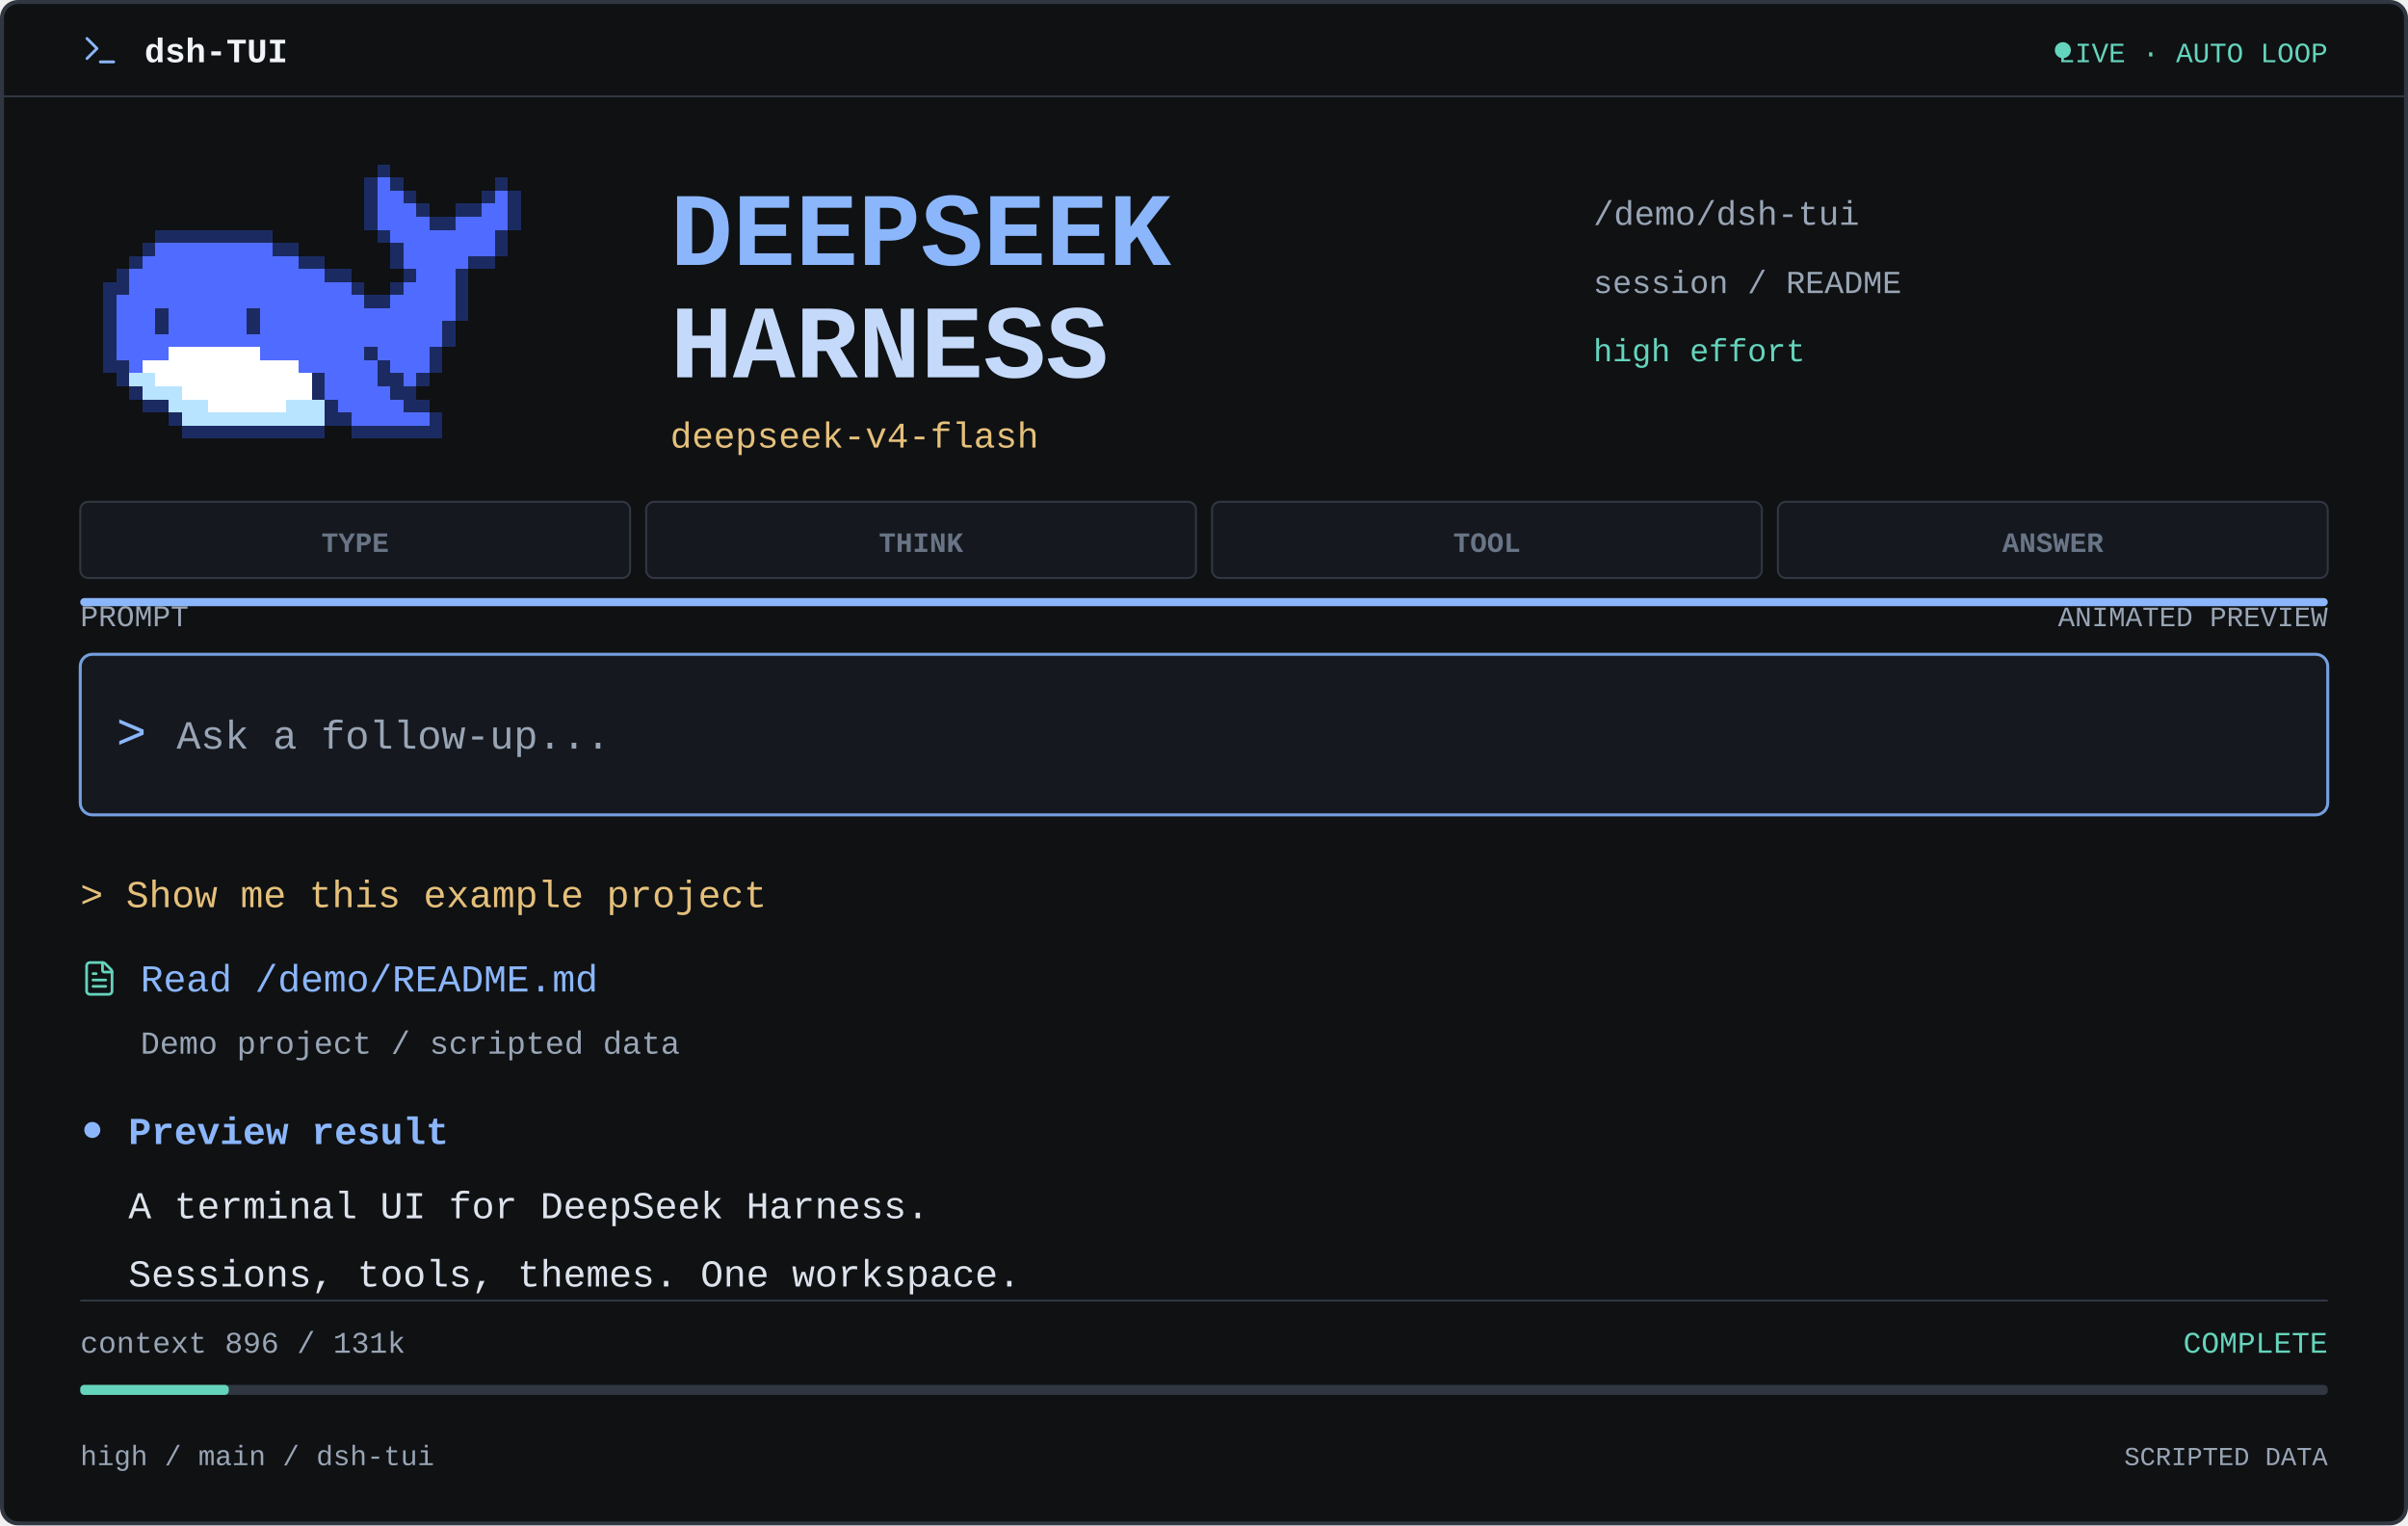
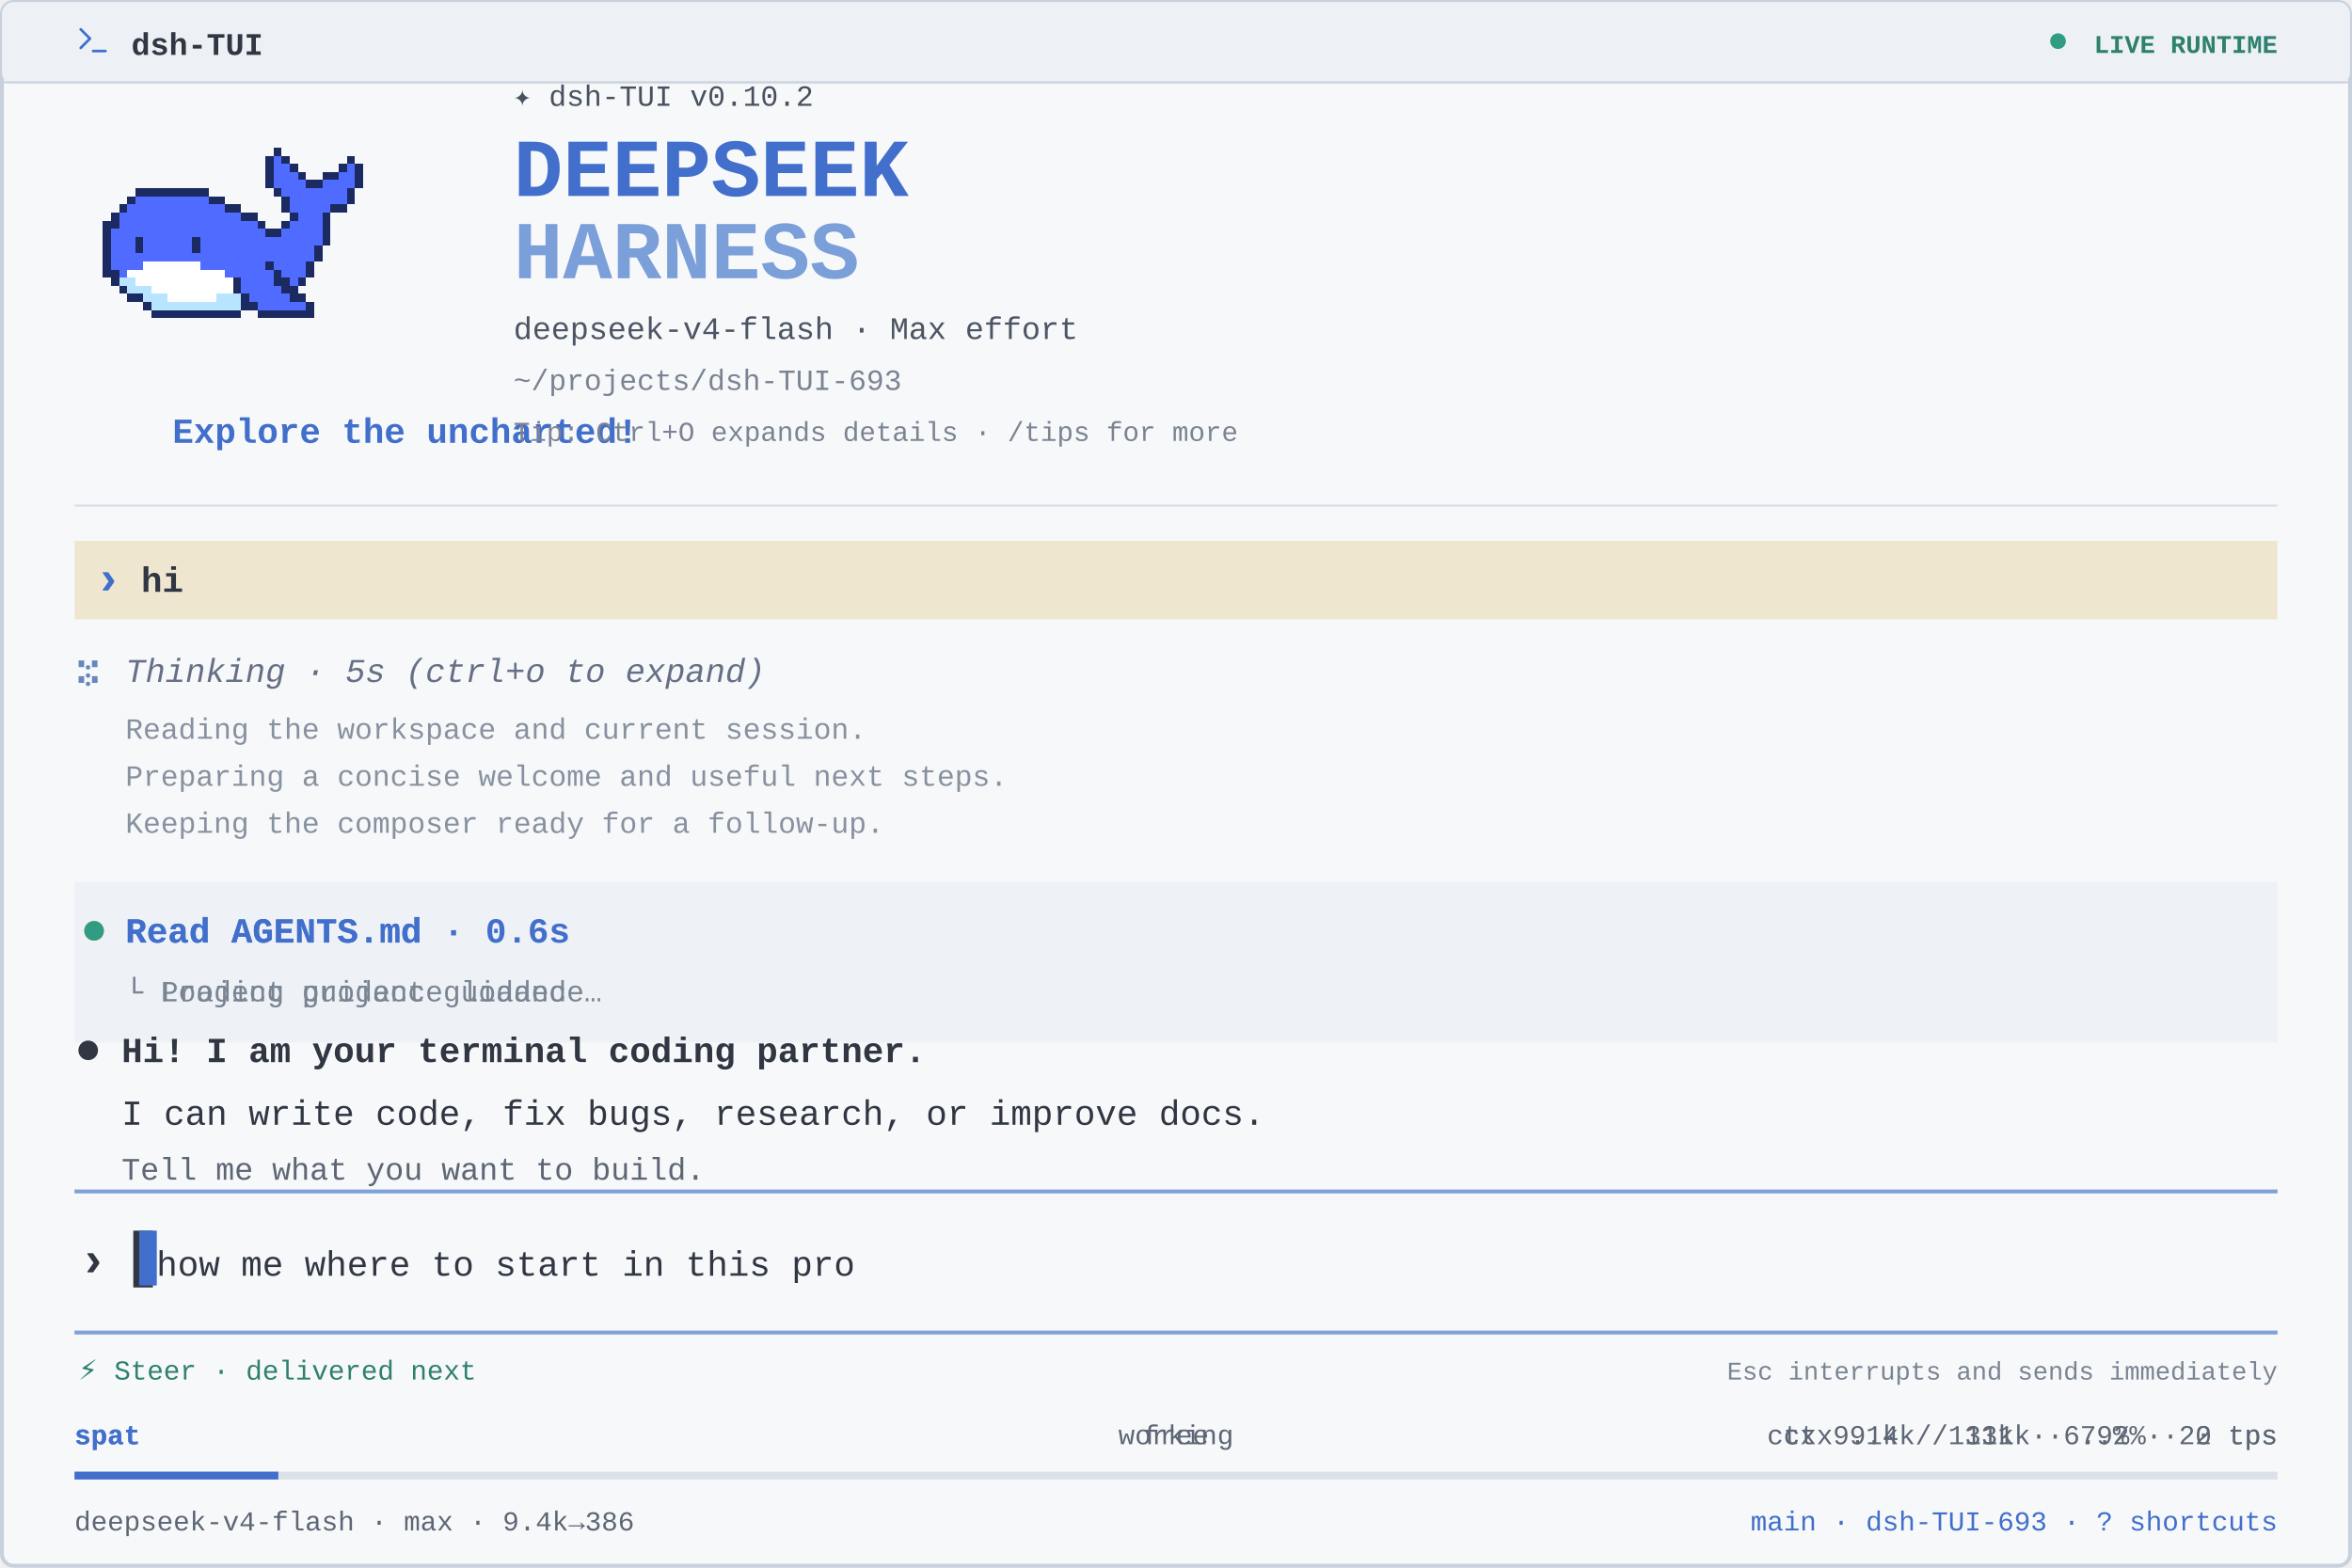
- <svg xmlns="http://www.w3.org/2000/svg" width="1200" height="760" viewBox="0 0 1200 760" role="img" aria-labelledby="title desc">
+ <svg xmlns="http://www.w3.org/2000/svg" width="1200" height="800" viewBox="0 0 1200 800" role="img" aria-labelledby="title desc">
  <style>
    text { font-family: "Cascadia Code","SFMono-Regular",Consolas,"Liberation Mono","Microsoft YaHei",monospace; letter-spacing: 0; }
    a:hover .tile { fill: #1b2028; }
    a:focus-visible .tile { stroke: #8bb6fb; stroke-width: 3; }
-     .draft { opacity: 0; animation: draft 14s linear infinite; }
-     .mask { transform-origin: 0 0; animation: typing 14s steps(28, end) infinite; }
-     .caret { animation: cursorMove 14s steps(28, end) infinite, blink 1s step-end infinite; }
-     .placeholder { opacity: 1; animation: placeholder 14s step-end infinite; }
-     .sent { opacity: 1; animation: sent 14s step-end infinite; }
-     .thinking { opacity: 0; animation: thinking 14s step-end infinite; }
-     .tool { opacity: 1; animation: tool 14s step-end infinite; }
-     .answer { opacity: 1; animation: answer 14s step-end infinite; }
-     .answer-mask { transform-origin: 0 0; animation: response 14s steps(26, end) infinite; }
-     .answer-line-two { opacity: 1; animation: second 14s step-end infinite; }
-     .complete { opacity: 1; animation: complete 14s step-end infinite; }
-     .meter { transform-origin: 0 0; animation: meter 14s linear infinite; }
-     .dot { animation: blink 1s step-end infinite; }
-     .phase-type,.phase-think,.phase-tooling,.phase-respond { opacity: 0; }
-     .phase-type { animation: phaseType 14s step-end infinite; }
-     .phase-think { animation: phaseThink 14s step-end infinite; }
-     .phase-tooling { animation: phaseTool 14s step-end infinite; }
-     .phase-respond { animation: phaseRespond 14s step-end infinite; }
-     .loop-meter { transform-origin: 0 0; animation: loopMeter 14s linear infinite; }
-     .live-dot { animation: livePulse 1.4s ease-in-out infinite; }
-     .whale-motion { animation: whaleMotion 14s ease-in-out infinite; }
-     @keyframes draft { 0%,24% { opacity:1; } 25%,100% { opacity:0; } }
-     @keyframes typing { 0%,4% { transform:scaleX(0); } 21%,100% { transform:scaleX(1); } }
-     @keyframes cursorMove { 0%,4% { transform:translateX(0); } 21%,100% { transform:translateX(327px); } }
-     @keyframes blink { 0%,49% { opacity:1; } 50%,100% { opacity:0; } }
-     @keyframes placeholder { 0%,24% { opacity:0; } 25%,100% { opacity:1; } }
-     @keyframes sent { 0%,24% { opacity:0; } 25%,100% { opacity:1; } }
-     @keyframes thinking { 0%,25% { opacity:0; } 26%,44% { opacity:1; } 45%,100% { opacity:0; } }
-     @keyframes tool { 0%,43% { opacity:0; } 44%,100% { opacity:1; } }
-     @keyframes answer { 0%,54% { opacity:0; } 55%,100% { opacity:1; } }
-     @keyframes response { 0%,54% { transform:scaleX(0); } 73%,100% { transform:scaleX(1); } }
-     @keyframes second { 0%,75% { opacity:0; } 76%,100% { opacity:1; } }
-     @keyframes complete { 0%,82% { opacity:0; } 83%,100% { opacity:1; } }
-     @keyframes meter { 0%,25% { transform:scaleX(.08); } 80%,100% { transform:scaleX(1); } }
-     @keyframes phaseType { 0%,24% { opacity:1; } 25%,100% { opacity:0; } }
-     @keyframes phaseThink { 0%,24% { opacity:0; } 25%,43% { opacity:1; } 44%,100% { opacity:0; } }
-     @keyframes phaseTool { 0%,43% { opacity:0; } 44%,54% { opacity:1; } 55%,100% { opacity:0; } }
-     @keyframes phaseRespond { 0%,54% { opacity:0; } 55%,100% { opacity:1; } }
-     @keyframes loopMeter { from { transform:scaleX(0); } to { transform:scaleX(1); } }
-     @keyframes livePulse { 0%,100% { opacity:.35; } 50% { opacity:1; } }
-     @keyframes whaleMotion { 0%,24% { transform:translateY(0); } 6%,18% { transform:translateY(-4px); } 25%,100% { transform:translateY(0); } }
+     .spinner-a { animation: spinnerA 1s steps(1,end) infinite; }
+     .spinner-b { animation: spinnerB 1s steps(1,end) infinite; }
+     .thinking-row { animation: thinkingRow 16s step-end infinite; }
+     .tool-row { animation: toolRow 16s step-end infinite; }
+     .tool-running { animation: toolRunning 16s step-end infinite; }
+     .tool-done { animation: toolDone 16s step-end infinite; }
+     .answer { animation: answer 16s step-end infinite; }
+     .answer-mask { transform-origin:0 0; animation: answerReveal 16s steps(31,end) infinite; }
+     .answer-two { animation: answerTwo 16s step-end infinite; }
+     .draft { animation: draft 16s step-end infinite; }
+     .draft-mask { transform-origin:0 0; animation: draftReveal 16s steps(44,end) infinite; }
+     .draft-caret { animation: draftCaret 16s steps(44,end) infinite, blink 1s step-end infinite; }
+     .empty-caret { animation: emptyCaret 16s step-end infinite, blink 1s step-end infinite; }
+     .pending { animation: pending 16s step-end infinite; }
+     .busy-status { animation: busyStatus 16s step-end infinite; }
+     .idle-status { animation: idleStatus 16s step-end infinite; }
+     .activity { transform-origin:0 0; animation: activity 16s linear infinite; }
+     .live-dot { animation: pulse 1.4s ease-in-out infinite; }
+     @keyframes spinnerA { 0%,49% { opacity:1 } 50%,100% { opacity:0 } }
+     @keyframes spinnerB { 0%,49% { opacity:0 } 50%,100% { opacity:1 } }
+     @keyframes blink { 0%,48% { opacity:1 } 49%,100% { opacity:0 } }
+     @keyframes pulse { 0%,100% { opacity:.35 } 50% { opacity:1 } }
+     @keyframes thinkingRow { 0%,33% { opacity:1 } 34%,100% { opacity:.38 } }
+     @keyframes toolRow { 0%,20% { opacity:0 } 22%,100% { opacity:1 } }
+     @keyframes toolRunning { 0%,20% { opacity:0 } 22%,46% { opacity:1 } 47%,100% { opacity:0 } }
+     @keyframes toolDone { 0%,46% { opacity:0 } 47%,100% { opacity:1 } }
+     @keyframes answer { 0%,48% { opacity:0 } 50%,100% { opacity:1 } }
+     @keyframes answerReveal { 0%,49% { transform:scaleX(0) } 74%,100% { transform:scaleX(1) } }
+     @keyframes answerTwo { 0%,73% { opacity:0 } 75%,100% { opacity:1 } }
+     @keyframes draft { 0%,70% { opacity:0 } 72%,100% { opacity:1 } }
+     @keyframes draftReveal { 0%,71% { transform:scaleX(0) } 91%,100% { transform:scaleX(1) } }
+     @keyframes draftCaret { 0%,71% { transform:translateX(0) } 91%,100% { transform:translateX(366px) } }
+     @keyframes emptyCaret { 0%,71% { opacity:1 } 72%,100% { opacity:0 } }
+     @keyframes pending { 0%,91% { opacity:0 } 92%,100% { opacity:1 } }
+     @keyframes busyStatus { 0%,91% { opacity:1 } 92%,100% { opacity:0 } }
+     @keyframes idleStatus { 0%,91% { opacity:0 } 92%,100% { opacity:1 } }
+     @keyframes activity { 0% { transform:scaleX(.07) } 92%,100% { transform:scaleX(1) } }
  </style>
  <defs>
+     <clipPath id="answer-clip">
+       <rect class="answer-mask" x="0" y="-25" width="1070" height="64" />
+     </clipPath>
    <clipPath id="draft-clip">
-       <rect class="mask" x="0" y="-25" width="327" height="34" />
-     </clipPath>
-     <clipPath id="answer-clip">
-       <rect class="answer-mask" x="0" y="-26" width="1088" height="38" />
+       <rect class="draft-mask" x="0" y="-25" width="366" height="34" />
    </clipPath>
  </defs>
-   <rect x="1" y="1" width="1198" height="758" rx="8" fill="#0f1113" stroke="#303741" stroke-width="2" />
-   <path d="M1 48H1199" stroke="#303741" />
-   <g transform="translate(40 15) scale(0.8333333)" fill="none" stroke="#8bb6fb" stroke-width="1.7" stroke-linecap="round" stroke-linejoin="round">
+   <rect x="1" y="1" width="1198" height="798" rx="6" fill="#f7f8fa" stroke="#c8d0dc" stroke-width="2" />
+   <rect x="1" y="1" width="1198" height="42" rx="6" fill="#edf1f6" />
+   <path d="M1 42H1199" stroke="#c8d0dc" />
+   <g transform="translate(38 11) scale(0.7916667)" fill="none" stroke="#416fcb" stroke-width="1.7" stroke-linecap="round" stroke-linejoin="round">
    <path d="M12 19h8" />
    <path d="m4 17 6-6-6-6" />
  </g>
-   <text x="72" y="31" font-size="17" fill="#f0f3f7" font-weight="700">dsh-TUI</text>
-   <circle class="live-dot" cx="1028" cy="25" r="4" fill="#65d4bc" />
-   <text x="1160" y="31" font-size="14" fill="#65d4bc" text-anchor="end">LIVE · AUTO LOOP</text>
-   <g class="whale-motion">
-     <g transform="translate(32 69) scale(6.5)" shape-rendering="crispEdges">
-       <path fill="#1b2b62" d="M24 2h1v1h-1zM23 3h1v1h-1zM25 3h1v1h-1zM33 3h1v1h-1zM23 4h1v1h-1zM26 4h1v1h-1zM32 4h1v1h-1zM34 4h1v1h-1zM23 5h1v1h-1zM27 5h1v1h-1zM30 5h1v1h-1zM31 5h1v1h-1zM34 5h1v1h-1zM23 6h1v1h-1zM28 6h1v1h-1zM29 6h1v1h-1zM34 6h1v1h-1zM7 7h1v1h-1zM8 7h1v1h-1zM9 7h1v1h-1zM10 7h1v1h-1zM11 7h1v1h-1zM12 7h1v1h-1zM13 7h1v1h-1zM14 7h1v1h-1zM15 7h1v1h-1zM24 7h1v1h-1zM33 7h1v1h-1zM6 8h1v1h-1zM16 8h1v1h-1zM17 8h1v1h-1zM25 8h1v1h-1zM33 8h1v1h-1zM5 9h1v1h-1zM18 9h1v1h-1zM19 9h1v1h-1zM25 9h1v1h-1zM31 9h1v1h-1zM32 9h1v1h-1zM4 10h1v1h-1zM20 10h1v1h-1zM21 10h1v1h-1zM26 10h1v1h-1zM30 10h1v1h-1zM3 11h1v1h-1zM4 11h1v1h-1zM22 11h1v1h-1zM25 11h1v1h-1zM30 11h1v1h-1zM3 12h1v1h-1zM23 12h1v1h-1zM24 12h1v1h-1zM30 12h1v1h-1zM3 13h1v1h-1zM7 13h1v1h-1zM14 13h1v1h-1zM30 13h1v1h-1zM3 14h1v1h-1zM7 14h1v1h-1zM14 14h1v1h-1zM29 14h1v1h-1zM3 15h1v1h-1zM29 15h1v1h-1zM3 16h1v1h-1zM23 16h1v1h-1zM28 16h1v1h-1zM3 17h1v1h-1zM4 17h1v1h-1zM24 17h1v1h-1zM28 17h1v1h-1zM4 18h1v1h-1zM19 18h1v1h-1zM24 18h1v1h-1zM25 18h1v1h-1zM27 18h1v1h-1zM5 19h1v1h-1zM19 19h1v1h-1zM25 19h1v1h-1zM26 19h1v1h-1zM6 20h1v1h-1zM7 20h1v1h-1zM20 20h1v1h-1zM26 20h1v1h-1zM27 20h1v1h-1zM8 21h1v1h-1zM20 21h1v1h-1zM21 21h1v1h-1zM28 21h1v1h-1zM9 22h1v1h-1zM10 22h1v1h-1zM11 22h1v1h-1zM12 22h1v1h-1zM13 22h1v1h-1zM14 22h1v1h-1zM15 22h1v1h-1zM16 22h1v1h-1zM17 22h1v1h-1zM18 22h1v1h-1zM19 22h1v1h-1zM22 22h1v1h-1zM23 22h1v1h-1zM24 22h1v1h-1zM25 22h1v1h-1zM26 22h1v1h-1zM27 22h1v1h-1zM28 22h1v1h-1z" />
-       <path fill="#506bff" d="M24 3h1v1h-1zM24 4h1v1h-1zM25 4h1v1h-1zM33 4h1v1h-1zM24 5h1v1h-1zM25 5h1v1h-1zM26 5h1v1h-1zM32 5h1v1h-1zM33 5h1v1h-1zM24 6h1v1h-1zM25 6h1v1h-1zM26 6h1v1h-1zM27 6h1v1h-1zM30 6h1v1h-1zM31 6h1v1h-1zM32 6h1v1h-1zM33 6h1v1h-1zM25 7h1v1h-1zM26 7h1v1h-1zM27 7h1v1h-1zM28 7h1v1h-1zM29 7h1v1h-1zM30 7h1v1h-1zM31 7h1v1h-1zM32 7h1v1h-1zM7 8h1v1h-1zM8 8h1v1h-1zM9 8h1v1h-1zM10 8h1v1h-1zM11 8h1v1h-1zM12 8h1v1h-1zM13 8h1v1h-1zM14 8h1v1h-1zM15 8h1v1h-1zM26 8h1v1h-1zM27 8h1v1h-1zM28 8h1v1h-1zM29 8h1v1h-1zM30 8h1v1h-1zM31 8h1v1h-1zM32 8h1v1h-1zM6 9h1v1h-1zM7 9h1v1h-1zM8 9h1v1h-1zM9 9h1v1h-1zM10 9h1v1h-1zM11 9h1v1h-1zM12 9h1v1h-1zM13 9h1v1h-1zM14 9h1v1h-1zM15 9h1v1h-1zM16 9h1v1h-1zM17 9h1v1h-1zM26 9h1v1h-1zM27 9h1v1h-1zM28 9h1v1h-1zM29 9h1v1h-1zM30 9h1v1h-1zM5 10h1v1h-1zM6 10h1v1h-1zM7 10h1v1h-1zM8 10h1v1h-1zM9 10h1v1h-1zM10 10h1v1h-1zM11 10h1v1h-1zM12 10h1v1h-1zM13 10h1v1h-1zM14 10h1v1h-1zM15 10h1v1h-1zM16 10h1v1h-1zM17 10h1v1h-1zM18 10h1v1h-1zM19 10h1v1h-1zM27 10h1v1h-1zM28 10h1v1h-1zM29 10h1v1h-1zM5 11h1v1h-1zM6 11h1v1h-1zM7 11h1v1h-1zM8 11h1v1h-1zM9 11h1v1h-1zM10 11h1v1h-1zM11 11h1v1h-1zM12 11h1v1h-1zM13 11h1v1h-1zM14 11h1v1h-1zM15 11h1v1h-1zM16 11h1v1h-1zM17 11h1v1h-1zM18 11h1v1h-1zM19 11h1v1h-1zM20 11h1v1h-1zM21 11h1v1h-1zM26 11h1v1h-1zM27 11h1v1h-1zM28 11h1v1h-1zM29 11h1v1h-1zM4 12h1v1h-1zM5 12h1v1h-1zM6 12h1v1h-1zM7 12h1v1h-1zM8 12h1v1h-1zM9 12h1v1h-1zM10 12h1v1h-1zM11 12h1v1h-1zM12 12h1v1h-1zM13 12h1v1h-1zM14 12h1v1h-1zM15 12h1v1h-1zM16 12h1v1h-1zM17 12h1v1h-1zM18 12h1v1h-1zM19 12h1v1h-1zM20 12h1v1h-1zM21 12h1v1h-1zM22 12h1v1h-1zM25 12h1v1h-1zM26 12h1v1h-1zM27 12h1v1h-1zM28 12h1v1h-1zM29 12h1v1h-1zM4 13h1v1h-1zM5 13h1v1h-1zM6 13h1v1h-1zM8 13h1v1h-1zM9 13h1v1h-1zM10 13h1v1h-1zM11 13h1v1h-1zM12 13h1v1h-1zM13 13h1v1h-1zM15 13h1v1h-1zM16 13h1v1h-1zM17 13h1v1h-1zM18 13h1v1h-1zM19 13h1v1h-1zM20 13h1v1h-1zM21 13h1v1h-1zM22 13h1v1h-1zM23 13h1v1h-1zM24 13h1v1h-1zM25 13h1v1h-1zM26 13h1v1h-1zM27 13h1v1h-1zM28 13h1v1h-1zM29 13h1v1h-1zM4 14h1v1h-1zM5 14h1v1h-1zM6 14h1v1h-1zM8 14h1v1h-1zM9 14h1v1h-1zM10 14h1v1h-1zM11 14h1v1h-1zM12 14h1v1h-1zM13 14h1v1h-1zM15 14h1v1h-1zM16 14h1v1h-1zM17 14h1v1h-1zM18 14h1v1h-1zM19 14h1v1h-1zM20 14h1v1h-1zM21 14h1v1h-1zM22 14h1v1h-1zM23 14h1v1h-1zM24 14h1v1h-1zM25 14h1v1h-1zM26 14h1v1h-1zM27 14h1v1h-1zM28 14h1v1h-1zM4 15h1v1h-1zM5 15h1v1h-1zM6 15h1v1h-1zM7 15h1v1h-1zM8 15h1v1h-1zM9 15h1v1h-1zM10 15h1v1h-1zM11 15h1v1h-1zM12 15h1v1h-1zM13 15h1v1h-1zM14 15h1v1h-1zM15 15h1v1h-1zM16 15h1v1h-1zM17 15h1v1h-1zM18 15h1v1h-1zM19 15h1v1h-1zM20 15h1v1h-1zM21 15h1v1h-1zM22 15h1v1h-1zM23 15h1v1h-1zM24 15h1v1h-1zM25 15h1v1h-1zM26 15h1v1h-1zM27 15h1v1h-1zM28 15h1v1h-1zM4 16h1v1h-1zM5 16h1v1h-1zM6 16h1v1h-1zM7 16h1v1h-1zM15 16h1v1h-1zM16 16h1v1h-1zM17 16h1v1h-1zM18 16h1v1h-1zM19 16h1v1h-1zM20 16h1v1h-1zM21 16h1v1h-1zM22 16h1v1h-1zM24 16h1v1h-1zM25 16h1v1h-1zM26 16h1v1h-1zM27 16h1v1h-1zM5 17h1v1h-1zM18 17h1v1h-1zM19 17h1v1h-1zM20 17h1v1h-1zM21 17h1v1h-1zM22 17h1v1h-1zM23 17h1v1h-1zM25 17h1v1h-1zM26 17h1v1h-1zM27 17h1v1h-1zM20 18h1v1h-1zM21 18h1v1h-1zM22 18h1v1h-1zM23 18h1v1h-1zM26 18h1v1h-1zM20 19h1v1h-1zM21 19h1v1h-1zM22 19h1v1h-1zM23 19h1v1h-1zM24 19h1v1h-1zM21 20h1v1h-1zM22 20h1v1h-1zM23 20h1v1h-1zM24 20h1v1h-1zM25 20h1v1h-1zM22 21h1v1h-1zM23 21h1v1h-1zM24 21h1v1h-1zM25 21h1v1h-1zM26 21h1v1h-1zM27 21h1v1h-1z" />
-       <path fill="#b9e4ff" d="M5 18h1v1h-1zM6 18h1v1h-1zM6 19h1v1h-1zM7 19h1v1h-1zM8 19h1v1h-1zM8 20h1v1h-1zM9 20h1v1h-1zM10 20h1v1h-1zM17 20h1v1h-1zM18 20h1v1h-1zM19 20h1v1h-1zM9 21h1v1h-1zM10 21h1v1h-1zM11 21h1v1h-1zM12 21h1v1h-1zM13 21h1v1h-1zM14 21h1v1h-1zM15 21h1v1h-1zM16 21h1v1h-1zM17 21h1v1h-1zM18 21h1v1h-1zM19 21h1v1h-1z" />
-       <path fill="#ffffff" d="M8 16h1v1h-1zM9 16h1v1h-1zM10 16h1v1h-1zM11 16h1v1h-1zM12 16h1v1h-1zM13 16h1v1h-1zM14 16h1v1h-1zM6 17h1v1h-1zM7 17h1v1h-1zM8 17h1v1h-1zM9 17h1v1h-1zM10 17h1v1h-1zM11 17h1v1h-1zM12 17h1v1h-1zM13 17h1v1h-1zM14 17h1v1h-1zM15 17h1v1h-1zM16 17h1v1h-1zM17 17h1v1h-1zM7 18h1v1h-1zM8 18h1v1h-1zM9 18h1v1h-1zM10 18h1v1h-1zM11 18h1v1h-1zM12 18h1v1h-1zM13 18h1v1h-1zM14 18h1v1h-1zM15 18h1v1h-1zM16 18h1v1h-1zM17 18h1v1h-1zM18 18h1v1h-1zM9 19h1v1h-1zM10 19h1v1h-1zM11 19h1v1h-1zM12 19h1v1h-1zM13 19h1v1h-1zM14 19h1v1h-1zM15 19h1v1h-1zM16 19h1v1h-1zM17 19h1v1h-1zM18 19h1v1h-1zM11 20h1v1h-1zM12 20h1v1h-1zM13 20h1v1h-1zM14 20h1v1h-1zM15 20h1v1h-1zM16 20h1v1h-1z" />
+   <text x="67" y="28" font-size="16" fill="#303743" font-weight="700">dsh-TUI</text>
+   <circle class="live-dot" cx="1050" cy="21" r="4" fill="#2f9c83" />
+   <text x="1162" y="27" font-size="13" fill="#2f806f" text-anchor="end" font-weight="700">LIVE RUNTIME</text>
+   <g transform="translate(40 67) scale(4.15)" shape-rendering="crispEdges">
+     <path fill="#1b2b62" d="M24 2h1v1h-1zM23 3h1v1h-1zM25 3h1v1h-1zM33 3h1v1h-1zM23 4h1v1h-1zM26 4h1v1h-1zM32 4h1v1h-1zM34 4h1v1h-1zM23 5h1v1h-1zM27 5h1v1h-1zM30 5h1v1h-1zM31 5h1v1h-1zM34 5h1v1h-1zM23 6h1v1h-1zM28 6h1v1h-1zM29 6h1v1h-1zM34 6h1v1h-1zM7 7h1v1h-1zM8 7h1v1h-1zM9 7h1v1h-1zM10 7h1v1h-1zM11 7h1v1h-1zM12 7h1v1h-1zM13 7h1v1h-1zM14 7h1v1h-1zM15 7h1v1h-1zM24 7h1v1h-1zM33 7h1v1h-1zM6 8h1v1h-1zM16 8h1v1h-1zM17 8h1v1h-1zM25 8h1v1h-1zM33 8h1v1h-1zM5 9h1v1h-1zM18 9h1v1h-1zM19 9h1v1h-1zM25 9h1v1h-1zM31 9h1v1h-1zM32 9h1v1h-1zM4 10h1v1h-1zM20 10h1v1h-1zM21 10h1v1h-1zM26 10h1v1h-1zM30 10h1v1h-1zM3 11h1v1h-1zM4 11h1v1h-1zM22 11h1v1h-1zM25 11h1v1h-1zM30 11h1v1h-1zM3 12h1v1h-1zM23 12h1v1h-1zM24 12h1v1h-1zM30 12h1v1h-1zM3 13h1v1h-1zM7 13h1v1h-1zM14 13h1v1h-1zM30 13h1v1h-1zM3 14h1v1h-1zM7 14h1v1h-1zM14 14h1v1h-1zM29 14h1v1h-1zM3 15h1v1h-1zM29 15h1v1h-1zM3 16h1v1h-1zM23 16h1v1h-1zM28 16h1v1h-1zM3 17h1v1h-1zM4 17h1v1h-1zM24 17h1v1h-1zM28 17h1v1h-1zM4 18h1v1h-1zM19 18h1v1h-1zM24 18h1v1h-1zM25 18h1v1h-1zM27 18h1v1h-1zM5 19h1v1h-1zM19 19h1v1h-1zM25 19h1v1h-1zM26 19h1v1h-1zM6 20h1v1h-1zM7 20h1v1h-1zM20 20h1v1h-1zM26 20h1v1h-1zM27 20h1v1h-1zM8 21h1v1h-1zM20 21h1v1h-1zM21 21h1v1h-1zM28 21h1v1h-1zM9 22h1v1h-1zM10 22h1v1h-1zM11 22h1v1h-1zM12 22h1v1h-1zM13 22h1v1h-1zM14 22h1v1h-1zM15 22h1v1h-1zM16 22h1v1h-1zM17 22h1v1h-1zM18 22h1v1h-1zM19 22h1v1h-1zM22 22h1v1h-1zM23 22h1v1h-1zM24 22h1v1h-1zM25 22h1v1h-1zM26 22h1v1h-1zM27 22h1v1h-1zM28 22h1v1h-1z" />
+     <path fill="#506bff" d="M24 3h1v1h-1zM24 4h1v1h-1zM25 4h1v1h-1zM33 4h1v1h-1zM24 5h1v1h-1zM25 5h1v1h-1zM26 5h1v1h-1zM32 5h1v1h-1zM33 5h1v1h-1zM24 6h1v1h-1zM25 6h1v1h-1zM26 6h1v1h-1zM27 6h1v1h-1zM30 6h1v1h-1zM31 6h1v1h-1zM32 6h1v1h-1zM33 6h1v1h-1zM25 7h1v1h-1zM26 7h1v1h-1zM27 7h1v1h-1zM28 7h1v1h-1zM29 7h1v1h-1zM30 7h1v1h-1zM31 7h1v1h-1zM32 7h1v1h-1zM7 8h1v1h-1zM8 8h1v1h-1zM9 8h1v1h-1zM10 8h1v1h-1zM11 8h1v1h-1zM12 8h1v1h-1zM13 8h1v1h-1zM14 8h1v1h-1zM15 8h1v1h-1zM26 8h1v1h-1zM27 8h1v1h-1zM28 8h1v1h-1zM29 8h1v1h-1zM30 8h1v1h-1zM31 8h1v1h-1zM32 8h1v1h-1zM6 9h1v1h-1zM7 9h1v1h-1zM8 9h1v1h-1zM9 9h1v1h-1zM10 9h1v1h-1zM11 9h1v1h-1zM12 9h1v1h-1zM13 9h1v1h-1zM14 9h1v1h-1zM15 9h1v1h-1zM16 9h1v1h-1zM17 9h1v1h-1zM26 9h1v1h-1zM27 9h1v1h-1zM28 9h1v1h-1zM29 9h1v1h-1zM30 9h1v1h-1zM5 10h1v1h-1zM6 10h1v1h-1zM7 10h1v1h-1zM8 10h1v1h-1zM9 10h1v1h-1zM10 10h1v1h-1zM11 10h1v1h-1zM12 10h1v1h-1zM13 10h1v1h-1zM14 10h1v1h-1zM15 10h1v1h-1zM16 10h1v1h-1zM17 10h1v1h-1zM18 10h1v1h-1zM19 10h1v1h-1zM27 10h1v1h-1zM28 10h1v1h-1zM29 10h1v1h-1zM5 11h1v1h-1zM6 11h1v1h-1zM7 11h1v1h-1zM8 11h1v1h-1zM9 11h1v1h-1zM10 11h1v1h-1zM11 11h1v1h-1zM12 11h1v1h-1zM13 11h1v1h-1zM14 11h1v1h-1zM15 11h1v1h-1zM16 11h1v1h-1zM17 11h1v1h-1zM18 11h1v1h-1zM19 11h1v1h-1zM20 11h1v1h-1zM21 11h1v1h-1zM26 11h1v1h-1zM27 11h1v1h-1zM28 11h1v1h-1zM29 11h1v1h-1zM4 12h1v1h-1zM5 12h1v1h-1zM6 12h1v1h-1zM7 12h1v1h-1zM8 12h1v1h-1zM9 12h1v1h-1zM10 12h1v1h-1zM11 12h1v1h-1zM12 12h1v1h-1zM13 12h1v1h-1zM14 12h1v1h-1zM15 12h1v1h-1zM16 12h1v1h-1zM17 12h1v1h-1zM18 12h1v1h-1zM19 12h1v1h-1zM20 12h1v1h-1zM21 12h1v1h-1zM22 12h1v1h-1zM25 12h1v1h-1zM26 12h1v1h-1zM27 12h1v1h-1zM28 12h1v1h-1zM29 12h1v1h-1zM4 13h1v1h-1zM5 13h1v1h-1zM6 13h1v1h-1zM8 13h1v1h-1zM9 13h1v1h-1zM10 13h1v1h-1zM11 13h1v1h-1zM12 13h1v1h-1zM13 13h1v1h-1zM15 13h1v1h-1zM16 13h1v1h-1zM17 13h1v1h-1zM18 13h1v1h-1zM19 13h1v1h-1zM20 13h1v1h-1zM21 13h1v1h-1zM22 13h1v1h-1zM23 13h1v1h-1zM24 13h1v1h-1zM25 13h1v1h-1zM26 13h1v1h-1zM27 13h1v1h-1zM28 13h1v1h-1zM29 13h1v1h-1zM4 14h1v1h-1zM5 14h1v1h-1zM6 14h1v1h-1zM8 14h1v1h-1zM9 14h1v1h-1zM10 14h1v1h-1zM11 14h1v1h-1zM12 14h1v1h-1zM13 14h1v1h-1zM15 14h1v1h-1zM16 14h1v1h-1zM17 14h1v1h-1zM18 14h1v1h-1zM19 14h1v1h-1zM20 14h1v1h-1zM21 14h1v1h-1zM22 14h1v1h-1zM23 14h1v1h-1zM24 14h1v1h-1zM25 14h1v1h-1zM26 14h1v1h-1zM27 14h1v1h-1zM28 14h1v1h-1zM4 15h1v1h-1zM5 15h1v1h-1zM6 15h1v1h-1zM7 15h1v1h-1zM8 15h1v1h-1zM9 15h1v1h-1zM10 15h1v1h-1zM11 15h1v1h-1zM12 15h1v1h-1zM13 15h1v1h-1zM14 15h1v1h-1zM15 15h1v1h-1zM16 15h1v1h-1zM17 15h1v1h-1zM18 15h1v1h-1zM19 15h1v1h-1zM20 15h1v1h-1zM21 15h1v1h-1zM22 15h1v1h-1zM23 15h1v1h-1zM24 15h1v1h-1zM25 15h1v1h-1zM26 15h1v1h-1zM27 15h1v1h-1zM28 15h1v1h-1zM4 16h1v1h-1zM5 16h1v1h-1zM6 16h1v1h-1zM7 16h1v1h-1zM15 16h1v1h-1zM16 16h1v1h-1zM17 16h1v1h-1zM18 16h1v1h-1zM19 16h1v1h-1zM20 16h1v1h-1zM21 16h1v1h-1zM22 16h1v1h-1zM24 16h1v1h-1zM25 16h1v1h-1zM26 16h1v1h-1zM27 16h1v1h-1zM5 17h1v1h-1zM18 17h1v1h-1zM19 17h1v1h-1zM20 17h1v1h-1zM21 17h1v1h-1zM22 17h1v1h-1zM23 17h1v1h-1zM25 17h1v1h-1zM26 17h1v1h-1zM27 17h1v1h-1zM20 18h1v1h-1zM21 18h1v1h-1zM22 18h1v1h-1zM23 18h1v1h-1zM26 18h1v1h-1zM20 19h1v1h-1zM21 19h1v1h-1zM22 19h1v1h-1zM23 19h1v1h-1zM24 19h1v1h-1zM21 20h1v1h-1zM22 20h1v1h-1zM23 20h1v1h-1zM24 20h1v1h-1zM25 20h1v1h-1zM22 21h1v1h-1zM23 21h1v1h-1zM24 21h1v1h-1zM25 21h1v1h-1zM26 21h1v1h-1zM27 21h1v1h-1z" />
+     <path fill="#b9e4ff" d="M5 18h1v1h-1zM6 18h1v1h-1zM6 19h1v1h-1zM7 19h1v1h-1zM8 19h1v1h-1zM8 20h1v1h-1zM9 20h1v1h-1zM10 20h1v1h-1zM17 20h1v1h-1zM18 20h1v1h-1zM19 20h1v1h-1zM9 21h1v1h-1zM10 21h1v1h-1zM11 21h1v1h-1zM12 21h1v1h-1zM13 21h1v1h-1zM14 21h1v1h-1zM15 21h1v1h-1zM16 21h1v1h-1zM17 21h1v1h-1zM18 21h1v1h-1zM19 21h1v1h-1z" />
+     <path fill="#ffffff" d="M8 16h1v1h-1zM9 16h1v1h-1zM10 16h1v1h-1zM11 16h1v1h-1zM12 16h1v1h-1zM13 16h1v1h-1zM14 16h1v1h-1zM6 17h1v1h-1zM7 17h1v1h-1zM8 17h1v1h-1zM9 17h1v1h-1zM10 17h1v1h-1zM11 17h1v1h-1zM12 17h1v1h-1zM13 17h1v1h-1zM14 17h1v1h-1zM15 17h1v1h-1zM16 17h1v1h-1zM17 17h1v1h-1zM7 18h1v1h-1zM8 18h1v1h-1zM9 18h1v1h-1zM10 18h1v1h-1zM11 18h1v1h-1zM12 18h1v1h-1zM13 18h1v1h-1zM14 18h1v1h-1zM15 18h1v1h-1zM16 18h1v1h-1zM17 18h1v1h-1zM18 18h1v1h-1zM9 19h1v1h-1zM10 19h1v1h-1zM11 19h1v1h-1zM12 19h1v1h-1zM13 19h1v1h-1zM14 19h1v1h-1zM15 19h1v1h-1zM16 19h1v1h-1zM17 19h1v1h-1zM18 19h1v1h-1zM11 20h1v1h-1zM12 20h1v1h-1zM13 20h1v1h-1zM14 20h1v1h-1zM15 20h1v1h-1zM16 20h1v1h-1z" />
+   </g>
+   <text x="88" y="226" font-size="18" fill="#416fcb" font-weight="700">Explore the uncharted!</text>
+   <text x="262" y="54" font-size="15" fill="#48515f">✦ dsh-TUI  v0.10.2</text>
+   <text x="262" y="100" font-size="42" fill="#416fcb" font-weight="700">DEEPSEEK</text>
+   <text x="262" y="142" font-size="42" fill="#7b9fd8" font-weight="700">HARNESS</text>
+   <text x="262" y="173" font-size="16" fill="#4b5563">deepseek-v4-flash · Max effort</text>
+   <text x="262" y="199" font-size="15" fill="#7a8492">~/projects/dsh-TUI-693</text>
+   <text x="262" y="225" font-size="14" fill="#7a8492">Tip: Ctrl+O expands details · /tips for more</text>
+   <path d="M38 258H1162" stroke="#d7dde6" />
+   <rect x="38" y="276" width="1124" height="40" fill="#eee6cf" />
+   <text x="48" y="303" font-size="24" fill="#416fcb" font-weight="700">›</text>
+   <text x="72" y="302" font-size="18" fill="#303743" font-weight="600">hi</text>
+   <g class="thinking-row">
+     <g class="spinner-a">
+       <text x="38" y="350" font-size="23" fill="#6787bd">∷</text>
+     </g>
+     <g class="spinner-b">
+       <text x="38" y="350" font-size="23" fill="#6787bd">⋮</text>
+     </g>
+     <text x="64" y="348" font-size="17" fill="#667085" font-style="italic">Thinking · 5s  (ctrl+o to expand)</text>
+     <text x="64" y="377" font-size="15" fill="#87919f">Reading the workspace and current session.</text>
+     <text x="64" y="401" font-size="15" fill="#87919f">Preparing a concise welcome and useful next steps.</text>
+     <text x="64" y="425" font-size="15" fill="#87919f">Keeping the composer ready for a follow-up.</text>
+   </g>
+   <g class="tool-row">
+     <rect x="38" y="450" width="1124" height="82" fill="#eef2f7" />
+     <g class="tool-running">
+       <circle cx="48" cy="475" r="5" fill="#d39b32" />
+       <text x="64" y="481" font-size="18" fill="#416fcb" font-weight="700">Read  AGENTS.md</text>
+       <text x="64" y="511" font-size="15" fill="#7a8492">└ Loading project guidance…</text>
+     </g>
+     <g class="tool-done">
+       <circle cx="48" cy="475" r="5" fill="#2f9c83" />
+       <text x="64" y="481" font-size="18" fill="#416fcb" font-weight="700">Read  AGENTS.md · 0.6s</text>
+       <text x="64" y="511" font-size="15" fill="#7a8492">└ Project guidance loaded</text>
    </g>
  </g>
-   <text x="334" y="132" font-size="52" fill="#8bb6fb" font-weight="700">DEEPSEEK</text>
-   <text x="334" y="188" font-size="52" fill="#c5dafb" font-weight="700">HARNESS</text>
-   <text x="334" y="223" font-size="18" fill="#e5c07b">deepseek-v4-flash</text>
-   <text x="794" y="112" font-size="17" fill="#99a5b5">/demo/dsh-tui</text>
-   <text x="794" y="146" font-size="16" fill="#99a5b5">session  /  README</text>
-   <text x="794" y="180" font-size="16" fill="#65d4bc">high effort</text>
-   <rect x="40" y="250" width="274" height="38" rx="4" fill="#15191f" stroke="#303741" />
-   <text x="177" y="275" font-size="14" fill="#697586" text-anchor="middle" font-weight="700">TYPE</text>
-   <g class="phase-type">
-     <rect x="40" y="250" width="274" height="38" rx="4" fill="#18222b" stroke="#8bb6fb" />
-     <text x="177" y="275" font-size="14" fill="#8bb6fb" text-anchor="middle" font-weight="700">TYPE</text>
-   </g>
-   <rect x="322" y="250" width="274" height="38" rx="4" fill="#15191f" stroke="#303741" />
-   <text x="459" y="275" font-size="14" fill="#697586" text-anchor="middle" font-weight="700">THINK</text>
-   <g class="phase-think">
-     <rect x="322" y="250" width="274" height="38" rx="4" fill="#18222b" stroke="#65d4bc" />
-     <text x="459" y="275" font-size="14" fill="#65d4bc" text-anchor="middle" font-weight="700">THINK</text>
-   </g>
-   <rect x="604" y="250" width="274" height="38" rx="4" fill="#15191f" stroke="#303741" />
-   <text x="741" y="275" font-size="14" fill="#697586" text-anchor="middle" font-weight="700">TOOL</text>
-   <g class="phase-tooling">
-     <rect x="604" y="250" width="274" height="38" rx="4" fill="#18222b" stroke="#e5c07b" />
-     <text x="741" y="275" font-size="14" fill="#e5c07b" text-anchor="middle" font-weight="700">TOOL</text>
-   </g>
-   <rect x="886" y="250" width="274" height="38" rx="4" fill="#15191f" stroke="#303741" />
-   <text x="1023" y="275" font-size="14" fill="#697586" text-anchor="middle" font-weight="700">ANSWER</text>
-   <g class="phase-respond">
-     <rect x="886" y="250" width="274" height="38" rx="4" fill="#18222b" stroke="#e697bc" />
-     <text x="1023" y="275" font-size="14" fill="#e697bc" text-anchor="middle" font-weight="700">ANSWER</text>
-   </g>
-   <rect x="40" y="298" width="1120" height="4" rx="2" fill="#242a33" />
-   <g transform="translate(40 298)">
-     <rect class="loop-meter" width="1120" height="4" rx="2" fill="#8bb6fb" />
-   </g>
-   <text x="40" y="312" font-size="15" fill="#99a5b5">PROMPT</text>
-   <text x="1160" y="312" font-size="14" fill="#99a5b5" text-anchor="end">ANIMATED PREVIEW</text>
-   <rect x="40" y="326" width="1120" height="80" rx="6" fill="#15191f" stroke="#759fdf" stroke-width="1.5" />
-   <text x="58" y="373" font-size="25" fill="#8bb6fb">&gt;</text>
-   <g class="draft" transform="translate(88 372)">
-     <g clip-path="url(#draft-clip)">
-       <text x="0" y="0" font-size="20" fill="#f0f3f7">Show me this example project</text>
+   <g class="answer">
+     <circle cx="45" cy="536" r="5" fill="#303743" />
+     <g transform="translate(62 542)" clip-path="url(#answer-clip)">
+       <text x="0" y="0" font-size="18" fill="#303743" font-weight="600">Hi! I am your terminal coding partner.</text>
    </g>
-     <rect class="caret" x="3" y="-20" width="9" height="24" fill="#8bb6fb" />
-   </g>
-   <g class="placeholder">
-     <text x="88" y="373" font-size="20" fill="#99a5b5">Ask a follow-up...</text>
-   </g>
-   <g class="sent">
-     <text x="40" y="452" font-size="19" fill="#e5c07b">&gt; Show me this example project</text>
-   </g>
-   <g class="thinking">
-     <circle class="dot" cx="46" cy="488" r="4" fill="#65d4bc" />
-     <text x="64" y="494" font-size="19" fill="#65d4bc">Thinking...</text>
-   </g>
-   <g class="tool">
-     <g transform="translate(40 478) scale(0.7916667)" fill="none" stroke="#65d4bc" stroke-width="1.7" stroke-linecap="round" stroke-linejoin="round">
-       <path d="M6 22a2 2 0 0 1-2-2V4a2 2 0 0 1 2-2h8a2.4 2.4 0 0 1 1.704.706l3.588 3.588A2.4 2.4 0 0 1 20 8v12a2 2 0 0 1-2 2z" />
-       <path d="M14 2v5a1 1 0 0 0 1 1h5" />
-       <path d="M10 9H8" />
-       <path d="M16 13H8" />
-       <path d="M16 17H8" />
-     </g>
-     <text x="70" y="494" font-size="19" fill="#8bb6fb">Read  /demo/README.md</text>
-     <text x="70" y="525" font-size="16" fill="#99a5b5">Demo project / scripted data</text>
-   </g>
-   <g class="answer">
-     <circle cx="46" cy="563" r="4" fill="#8bb6fb" />
-     <text x="64" y="570" font-size="19" fill="#8bb6fb" font-weight="700">Preview result</text>
-     <g transform="translate(64 607)" clip-path="url(#answer-clip)">
-       <text x="0" y="0" font-size="19" fill="#dde3ec">A terminal UI for DeepSeek Harness.</text>
-     </g>
-     <g class="answer-line-two">
-       <text x="64" y="641" font-size="19" fill="#dde3ec">Sessions, tools, themes. One workspace.</text>
+     <g class="answer-two">
+       <text x="62" y="574" font-size="18" fill="#303743">I can write code, fix bugs, research, or improve docs.</text>
+       <text x="62" y="602" font-size="16" fill="#5d6674">Tell me what you want to build.</text>
    </g>
  </g>
-   <path d="M40 648H1160" stroke="#303741" />
-   <text x="40" y="674" font-size="15" fill="#99a5b5">context  896 / 131k</text>
-   <g class="complete">
-     <text x="1160" y="674" font-size="15" fill="#65d4bc" text-anchor="end">COMPLETE</text>
+   <path d="M38 608H1162" stroke="#7fa2d8" stroke-width="2" />
+   <path d="M38 680H1162" stroke="#7fa2d8" stroke-width="2" />
+   <text x="40" y="651" font-size="25" fill="#303743" font-weight="700">›</text>
+   <rect class="empty-caret" x="68" y="628" width="10" height="29" fill="#303743" />
+   <g class="draft" transform="translate(69 651)">
+     <g clip-path="url(#draft-clip)">
+       <text x="0" y="0" font-size="18" fill="#303743">Show me where to start in this project</text>
+     </g>
+     <rect class="draft-caret" x="2" y="-23" width="9" height="28" fill="#416fcb" />
  </g>
-   <rect x="40" y="690" width="1120" height="5" rx="2" fill="#303741" />
-   <g transform="translate(40 690)">
-     <rect class="meter" width="74" height="5" rx="2" fill="#65d4bc" />
+   <g class="pending">
+     <text x="40" y="704" font-size="14" fill="#2f806f">⚡ Steer · delivered next</text>
+     <text x="1162" y="704" font-size="13" fill="#7a8492" text-anchor="end">Esc interrupts and sends immediately</text>
  </g>
-   <text x="40" y="730" font-size="14" fill="#99a5b5">high / main / dsh-tui</text>
-   <text x="1160" y="730" font-size="13" fill="#99a5b5" text-anchor="end">SCRIPTED DATA</text>
+   <g class="busy-status">
+     <text x="38" y="737" font-size="14" fill="#416fcb" font-weight="700">spat</text>
+     <text x="600" y="737" font-size="14" fill="#5d6674" text-anchor="middle">working</text>
+     <text x="1162" y="737" font-size="14" fill="#5d6674" text-anchor="end">ctx 9.1k / 131k · 6.9% · 22 tps</text>
+   </g>
+   <g class="idle-status">
+     <text x="38" y="737" font-size="14" fill="#416fcb" font-weight="700">spat</text>
+     <text x="600" y="737" font-size="14" fill="#5d6674" text-anchor="middle">free</text>
+     <text x="1162" y="737" font-size="14" fill="#5d6674" text-anchor="end">ctx 9.4k / 131k · 7.2% · 0 tps</text>
+   </g>
+   <rect x="38" y="751" width="1124" height="4" fill="#dce2ea" />
+   <g transform="translate(38 751)">
+     <rect class="activity" width="104" height="4" fill="#416fcb" />
+   </g>
+   <text x="38" y="781" font-size="14" fill="#5d6674">deepseek-v4-flash · max · 9.4k→386</text>
+   <text x="1162" y="781" font-size="14" fill="#416fcb" text-anchor="end">main · dsh-TUI-693 · ? shortcuts</text>
</svg>
